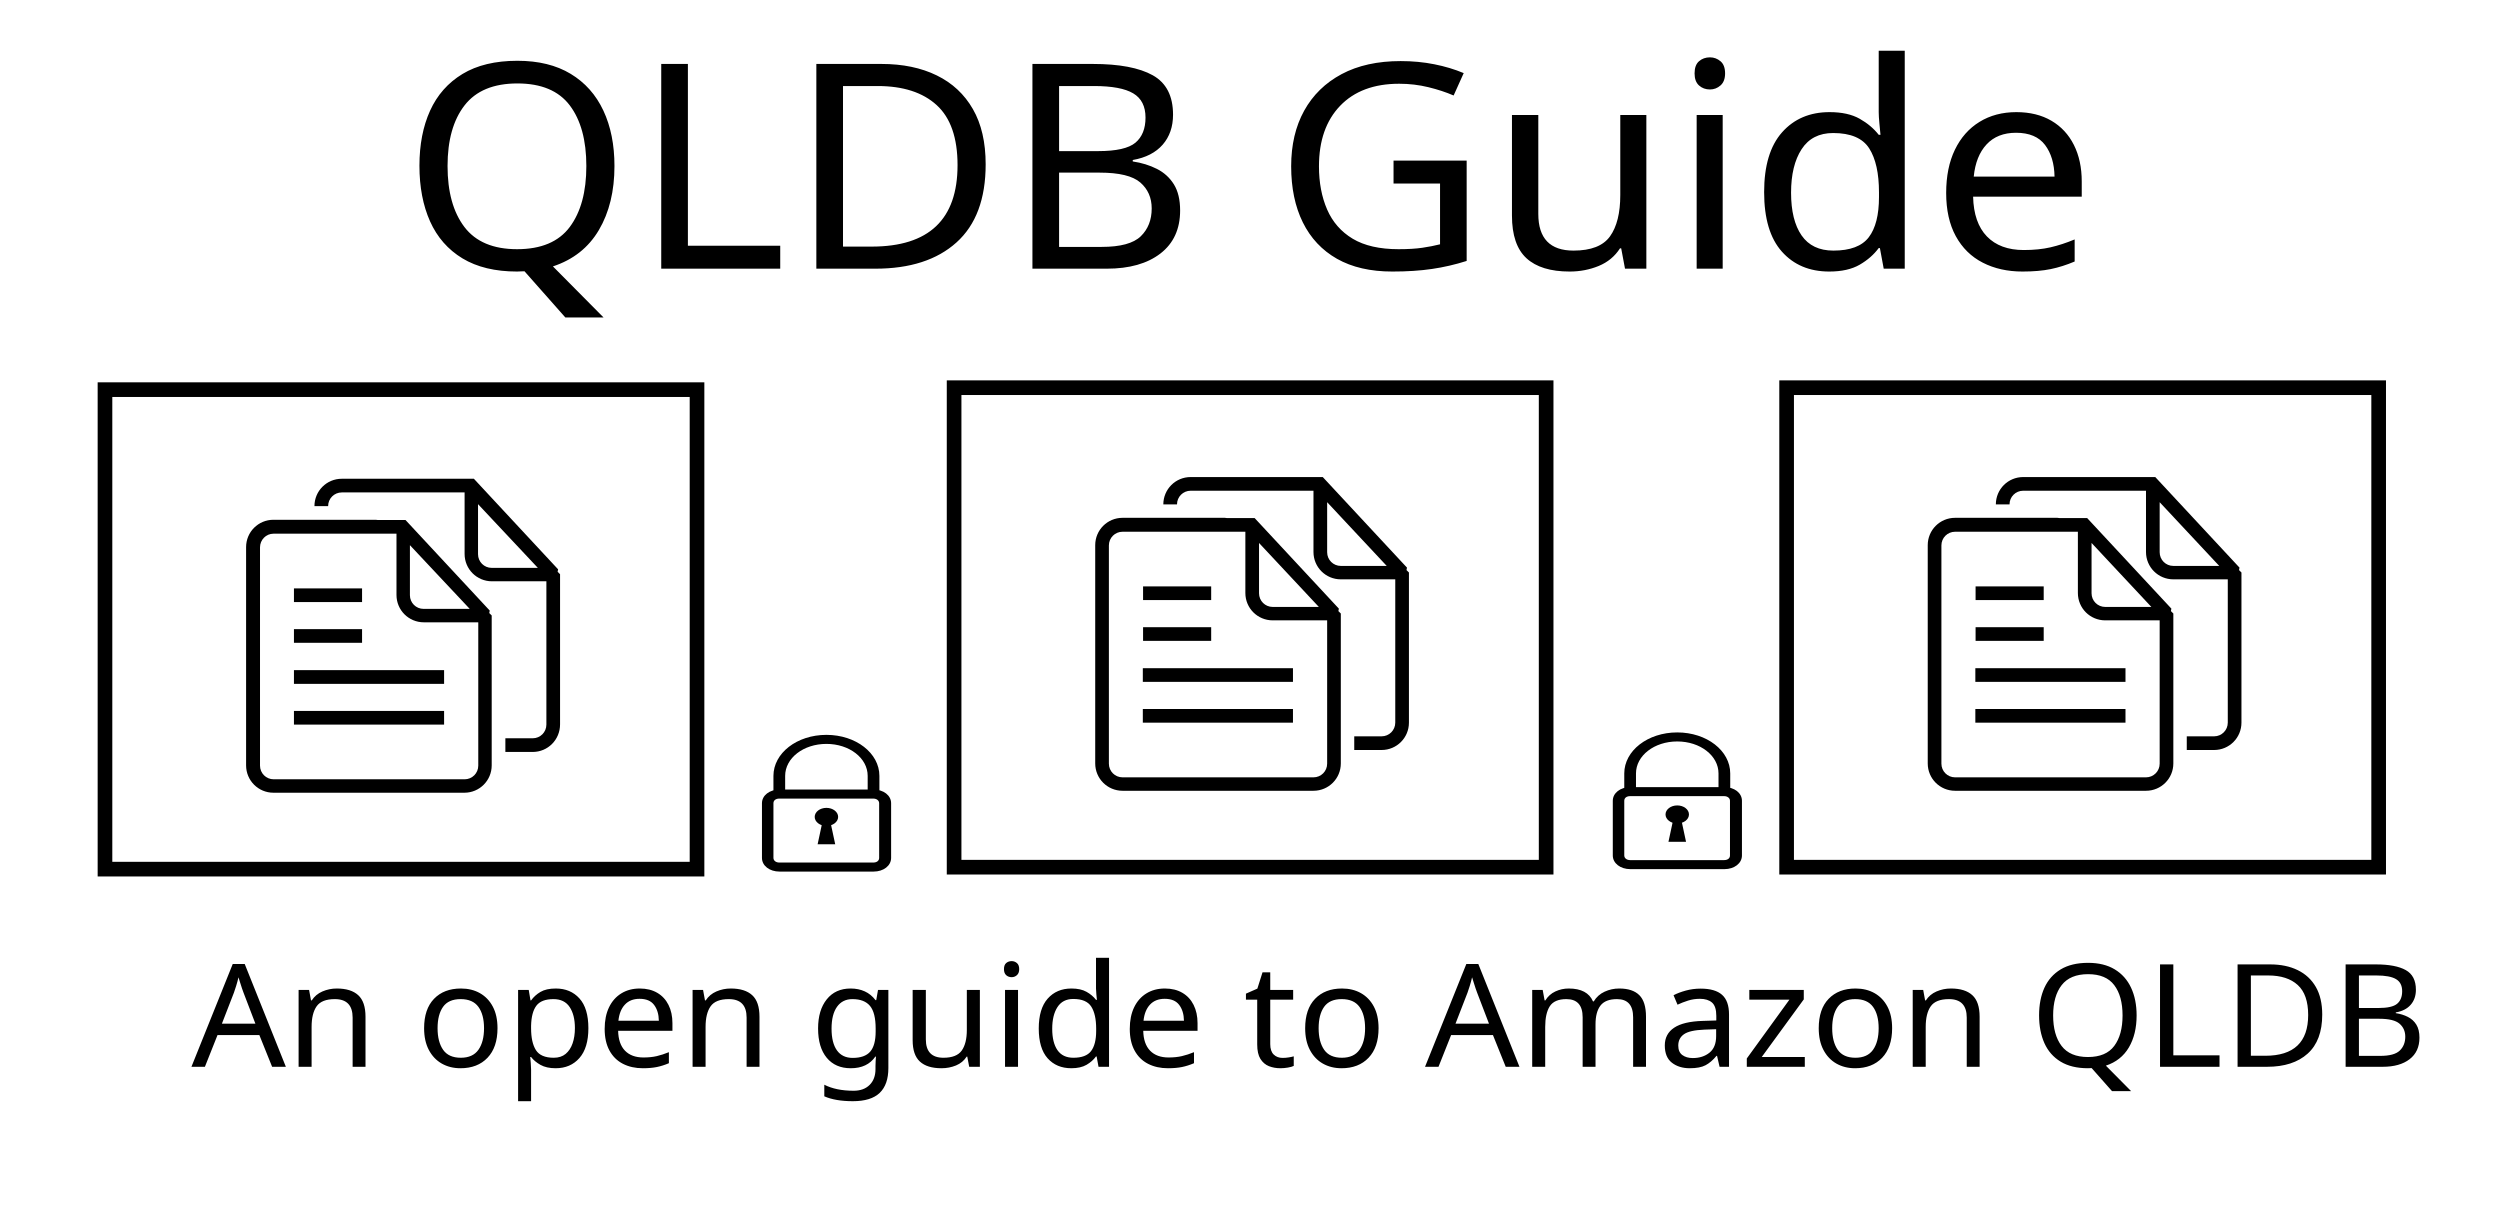
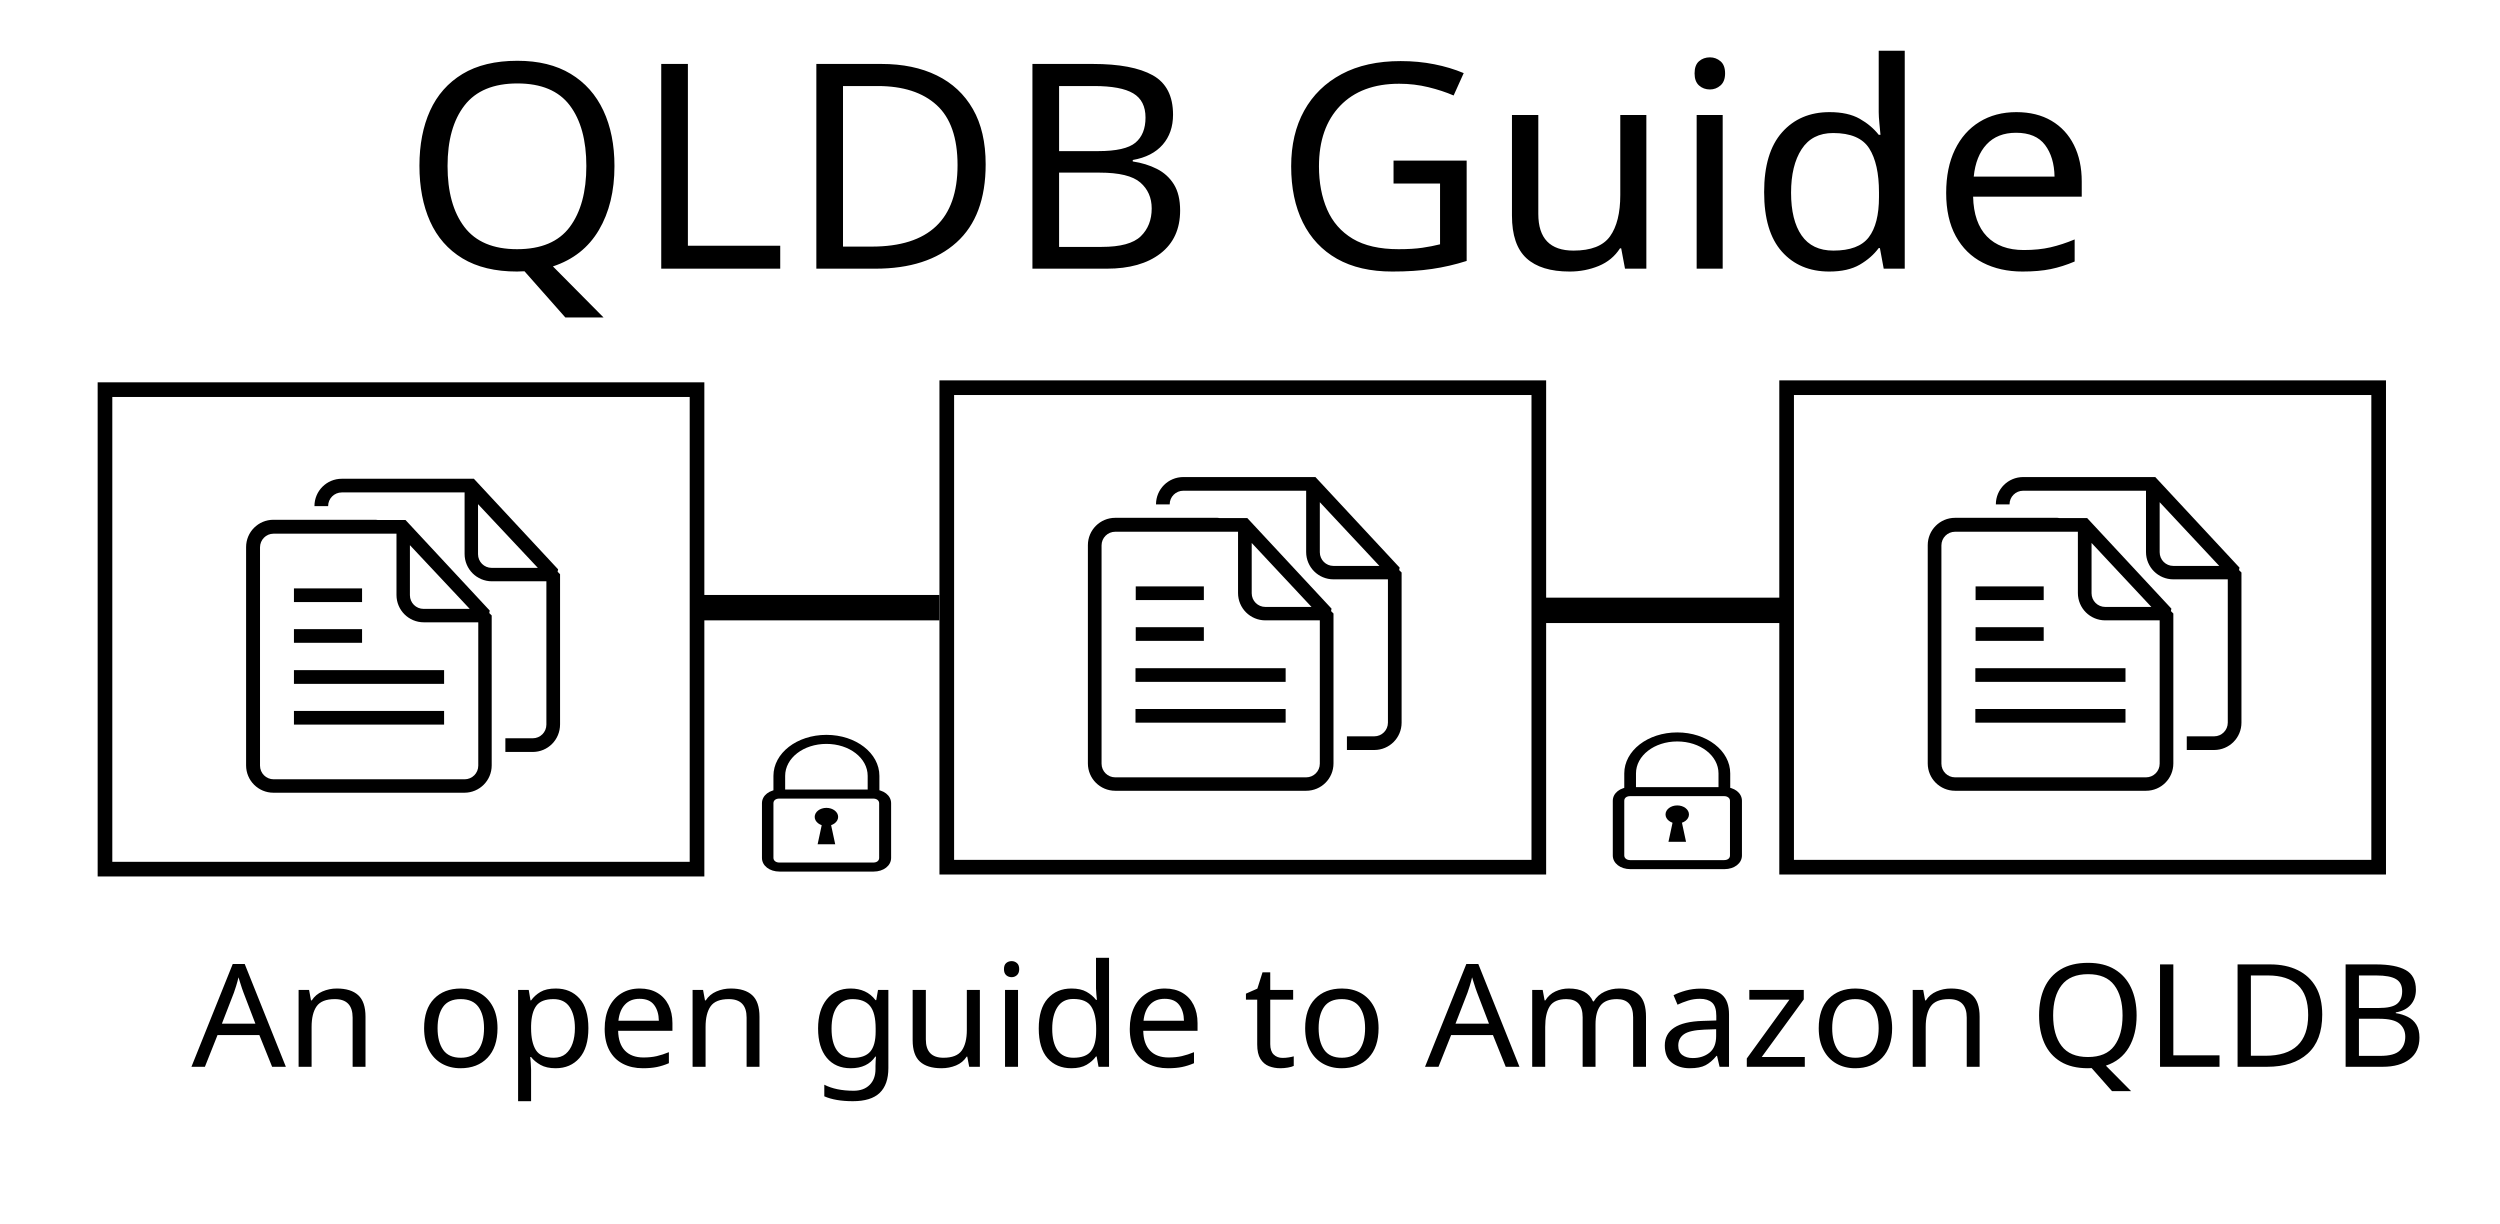
<svg xmlns="http://www.w3.org/2000/svg" version="1.1" id="Layer_1" x="0px" y="0px" viewBox="0 0 1024 501" style="enable-background:new 0 0 1024 501;" xml:space="preserve">
  <style type="text/css">
	.st0{fill:none;}
	.st1{font-family:'BradleyHandITCTT-Bold';}
	.st2{font-size:117.46px;}
	.st3{font-size:58.73px;}
	.st4{fill:none;stroke:#000000;stroke-width:6;stroke-miterlimit:10;}
	.st5{stroke:#000000;stroke-width:4;stroke-miterlimit:10;}
</style>
  <rect x="136.4" y="33" class="st0" width="811.6" height="127.2" />
  <text transform="matrix(1.0322 0 0 1 164.3979 110.0527)" class="st1 st2">QLDB Guide</text>
  <rect x="78.4" y="398.4" class="st0" width="907.6" height="81.6" />
  <text transform="matrix(1.0322 0 0 1 78.4121 436.957)" class="st1 st3">An open guide to Amazon QLDB</text>
  <g>
    <path d="M218.2,308H207v-5.6h11.2c3.1,0,5.6-2.5,5.6-5.6v-58.7h-22.3c-6.2,0-11.2-5-11.2-11.2v-19.6v-5.6H140   c-3.1,0-5.6,2.5-5.6,5.6h-5.6c0-6.2,5-11.2,11.2-11.2c0,0,21.5,0,41.9,0c0.5,0,1,0,1.5,0c1,0,1.9,0,2.9,0h7.8l34.5,37.1l-0.2,1l1,1   v8.4v53.1C229.4,303,224.4,308,218.2,308z M195.8,206.5V227c0,3.1,2.5,5.6,5.6,5.6h18.9L195.8,206.5z M155.4,213c1,0,1.9,0,2.9,0   h7.8l34.5,37.1l-0.2,1l1,1v1.2v7.1v53.1c0,6.2-5,11.2-11.2,11.2H112c-6.2,0-11.2-5-11.2-11.2v-89.4c0-6.2,5-11.2,11.2-11.2   c0,0,21.5,0,41.9,0C154.4,213,154.9,213,155.4,213z M167.9,223.3v20.5c0,3.1,2.5,5.6,5.6,5.6h18.9L167.9,223.3z M106.5,224.2v89.4   c0,3.1,2.5,5.6,5.6,5.6h78.2c3.1,0,5.6-2.5,5.6-5.6v-58.7h-22.3c-6.2,0-11.2-5-11.2-11.2v-25.1H112   C109,218.6,106.5,221.1,106.5,224.2z M120.4,257.7h27.9v5.6h-27.9V257.7z M120.4,241h27.9v5.6h-27.9V241z M181.9,280.1h-61.5v-5.6   h61.5L181.9,280.1L181.9,280.1z M181.9,296.8h-61.5v-5.6h61.5L181.9,296.8L181.9,296.8z" />
  </g>
  <g>
    <path d="M360.2,325.3h-4.8v-7.5c0-7.3-7.5-13.1-16.9-13.1s-16.9,5.8-16.9,13.1v7.5h-4.8v-7.5c0-9.3,9.6-16.8,21.7-16.8   s21.7,7.5,21.7,16.8V325.3z" />
    <path d="M357.8,357h-38.5c-4.1,0-7.2-2.4-7.2-5.6V329c0-3.2,3.1-5.6,7.2-5.6h38.5c4.1,0,7.2,2.4,7.2,5.6v22.4   C365,354.6,361.9,357,357.8,357z M319.2,327.1c-1.4,0-2.4,0.7-2.4,1.9v22.4c0,1.1,1,1.9,2.4,1.9h38.5c1.4,0,2.4-0.7,2.4-1.9V329   c0-1.1-1-1.9-2.4-1.9H319.2z" />
    <ellipse cx="338.5" cy="334.6" rx="4.8" ry="3.7" />
    <path d="M339.7,334.6h-2.4l-2.4,11.2h7.2L339.7,334.6z" />
  </g>
  <rect x="43" y="159.6" class="st4" width="242.5" height="196.4" />
-   <rect x="286.9" y="252.8" class="st5" width="100" height="0" />
  <g>
-     <path d="M565.9,307.2h-11.2v-5.6h11.2c3.1,0,5.6-2.5,5.6-5.6v-58.7h-22.3c-6.2,0-11.2-5-11.2-11.2v-19.6V201h-50.3   c-3.1,0-5.6,2.5-5.6,5.6h-5.6c0-6.2,5-11.2,11.2-11.2c0,0,21.5,0,41.9,0c0.5,0,1,0,1.5,0c1,0,1.9,0,2.9,0h7.8l34.5,37.1l-0.2,1l1,1   v8.4V296C577.1,302.2,572.1,307.2,565.9,307.2z M543.6,205.7v20.5c0,3.1,2.5,5.6,5.6,5.6H568L543.6,205.7z M503.2,212.2   c1,0,1.9,0,2.9,0h7.8l34.5,37.1l-0.2,1l1,1v1.2v7.1v53.1c0,6.2-5,11.2-11.2,11.2h-78.2c-6.2,0-11.2-5-11.2-11.2v-89.4   c0-6.2,5-11.2,11.2-11.2c0,0,21.5,0,41.9,0C502.2,212.2,502.7,212.2,503.2,212.2z M515.7,222.4V243c0,3.1,2.5,5.6,5.6,5.6h18.9   L515.7,222.4z M454.2,223.4v89.4c0,3.1,2.5,5.6,5.6,5.6H538c3.1,0,5.6-2.5,5.6-5.6v-58.7h-22.3c-6.2,0-11.2-5-11.2-11.2v-25.1   h-50.3C456.7,217.8,454.2,220.3,454.2,223.4z M468.2,256.9h27.9v5.6h-27.9V256.9z M468.2,240.2h27.9v5.6h-27.9V240.2z M529.6,279.3   h-61.5v-5.6h61.5V279.3L529.6,279.3z M529.6,296h-61.5v-5.6h61.5V296L529.6,296z" />
+     <path d="M562.9,307.2h-11.2v-5.6h11.2c3.1,0,5.6-2.5,5.6-5.6v-58.7h-22.3c-6.2,0-11.2-5-11.2-11.2v-19.6V201h-50.3   c-3.1,0-5.6,2.5-5.6,5.6h-5.6c0-6.2,5-11.2,11.2-11.2c0,0,21.5,0,41.9,0c0.5,0,1,0,1.5,0c1,0,1.9,0,2.9,0h7.8l34.5,37.1l-0.2,1l1,1   v8.4V296C574.1,302.2,569.1,307.2,562.9,307.2z M540.6,205.7v20.5c0,3.1,2.5,5.6,5.6,5.6H565L540.6,205.7z M500.2,212.2   c1,0,1.9,0,2.9,0h7.8l34.5,37.1l-0.2,1l1,1v1.2v7.1v53.1c0,6.2-5,11.2-11.2,11.2h-78.2c-6.2,0-11.2-5-11.2-11.2v-89.4   c0-6.2,5-11.2,11.2-11.2c0,0,21.5,0,41.9,0C499.2,212.2,499.7,212.2,500.2,212.2z M512.7,222.4V243c0,3.1,2.5,5.6,5.6,5.6h18.9   L512.7,222.4z M451.2,223.4v89.4c0,3.1,2.5,5.6,5.6,5.6H535c3.1,0,5.6-2.5,5.6-5.6v-58.7h-22.3c-6.2,0-11.2-5-11.2-11.2v-25.1   h-50.3C453.7,217.8,451.2,220.3,451.2,223.4z M465.2,256.9h27.9v5.6h-27.9V256.9z M465.2,240.2h27.9v5.6h-27.9V240.2z M526.6,279.3   h-61.5v-5.6h61.5V279.3L526.6,279.3z M526.6,296h-61.5v-5.6h61.5V296L526.6,296z" />
  </g>
-   <rect x="390.8" y="158.8" class="st4" width="242.5" height="196.4" />
+   <rect x="387.8" y="158.8" class="st4" width="242.5" height="196.4" />
  <g>
    <path d="M906.9,307.2h-11.2v-5.6h11.2c3.1,0,5.6-2.5,5.6-5.6v-58.7h-22.3c-6.2,0-11.2-5-11.2-11.2v-19.6V201h-50.3   c-3.1,0-5.6,2.5-5.6,5.6h-5.6c0-6.2,5-11.2,11.2-11.2c0,0,21.5,0,41.9,0c0.5,0,1,0,1.5,0c1,0,1.9,0,2.9,0h7.8l34.5,37.1l-0.2,1l1,1   v8.4V296C918.1,302.2,913.1,307.2,906.9,307.2z M884.6,205.7v20.5c0,3.1,2.5,5.6,5.6,5.6H909L884.6,205.7z M844.2,212.2   c1,0,1.9,0,2.9,0h7.8l34.5,37.1l-0.2,1l1,1v1.2v7.1v53.1c0,6.2-5,11.2-11.2,11.2h-78.2c-6.2,0-11.2-5-11.2-11.2v-89.4   c0-6.2,5-11.2,11.2-11.2c0,0,21.5,0,41.9,0C843.2,212.2,843.7,212.2,844.2,212.2z M856.7,222.4V243c0,3.1,2.5,5.6,5.6,5.6h18.9   L856.7,222.4z M795.2,223.4v89.4c0,3.1,2.5,5.6,5.6,5.6H879c3.1,0,5.6-2.5,5.6-5.6v-58.7h-22.3c-6.2,0-11.2-5-11.2-11.2v-25.1   h-50.3C797.7,217.8,795.2,220.3,795.2,223.4z M809.2,256.9h27.9v5.6h-27.9V256.9z M809.2,240.2h27.9v5.6h-27.9V240.2z M870.6,279.3   h-61.5v-5.6h61.5V279.3L870.6,279.3z M870.6,296h-61.5v-5.6h61.5V296L870.6,296z" />
  </g>
  <rect x="731.8" y="158.8" class="st4" width="242.5" height="196.4" />
-   <rect x="632" y="250" class="st5" width="100" height="0" />
  <g>
    <path d="M708.7,324.3h-4.8v-7.5c0-7.3-7.5-13.1-16.9-13.1s-16.9,5.8-16.9,13.1v7.5h-4.8v-7.5c0-9.3,9.6-16.8,21.7-16.8   s21.7,7.5,21.7,16.8V324.3z" />
    <path d="M706.3,356h-38.5c-4.1,0-7.2-2.4-7.2-5.6V328c0-3.2,3.1-5.6,7.2-5.6h38.5c4.1,0,7.2,2.4,7.2,5.6v22.4   C713.5,353.6,710.4,356,706.3,356z M667.7,326.1c-1.4,0-2.4,0.7-2.4,1.9v22.4c0,1.1,1,1.9,2.4,1.9h38.5c1.4,0,2.4-0.7,2.4-1.9V328   c0-1.1-1-1.9-2.4-1.9H667.7z" />
    <ellipse cx="687" cy="333.6" rx="4.8" ry="3.7" />
    <path d="M688.2,333.6h-2.4l-2.4,11.2h7.2L688.2,333.6z" />
  </g>
+   <rect x="288.5" y="245.7" class="st5" width="94.3" height="6.4" />
+   <rect x="631.4" y="246.8" class="st5" width="96.1" height="6.4" />
</svg>
